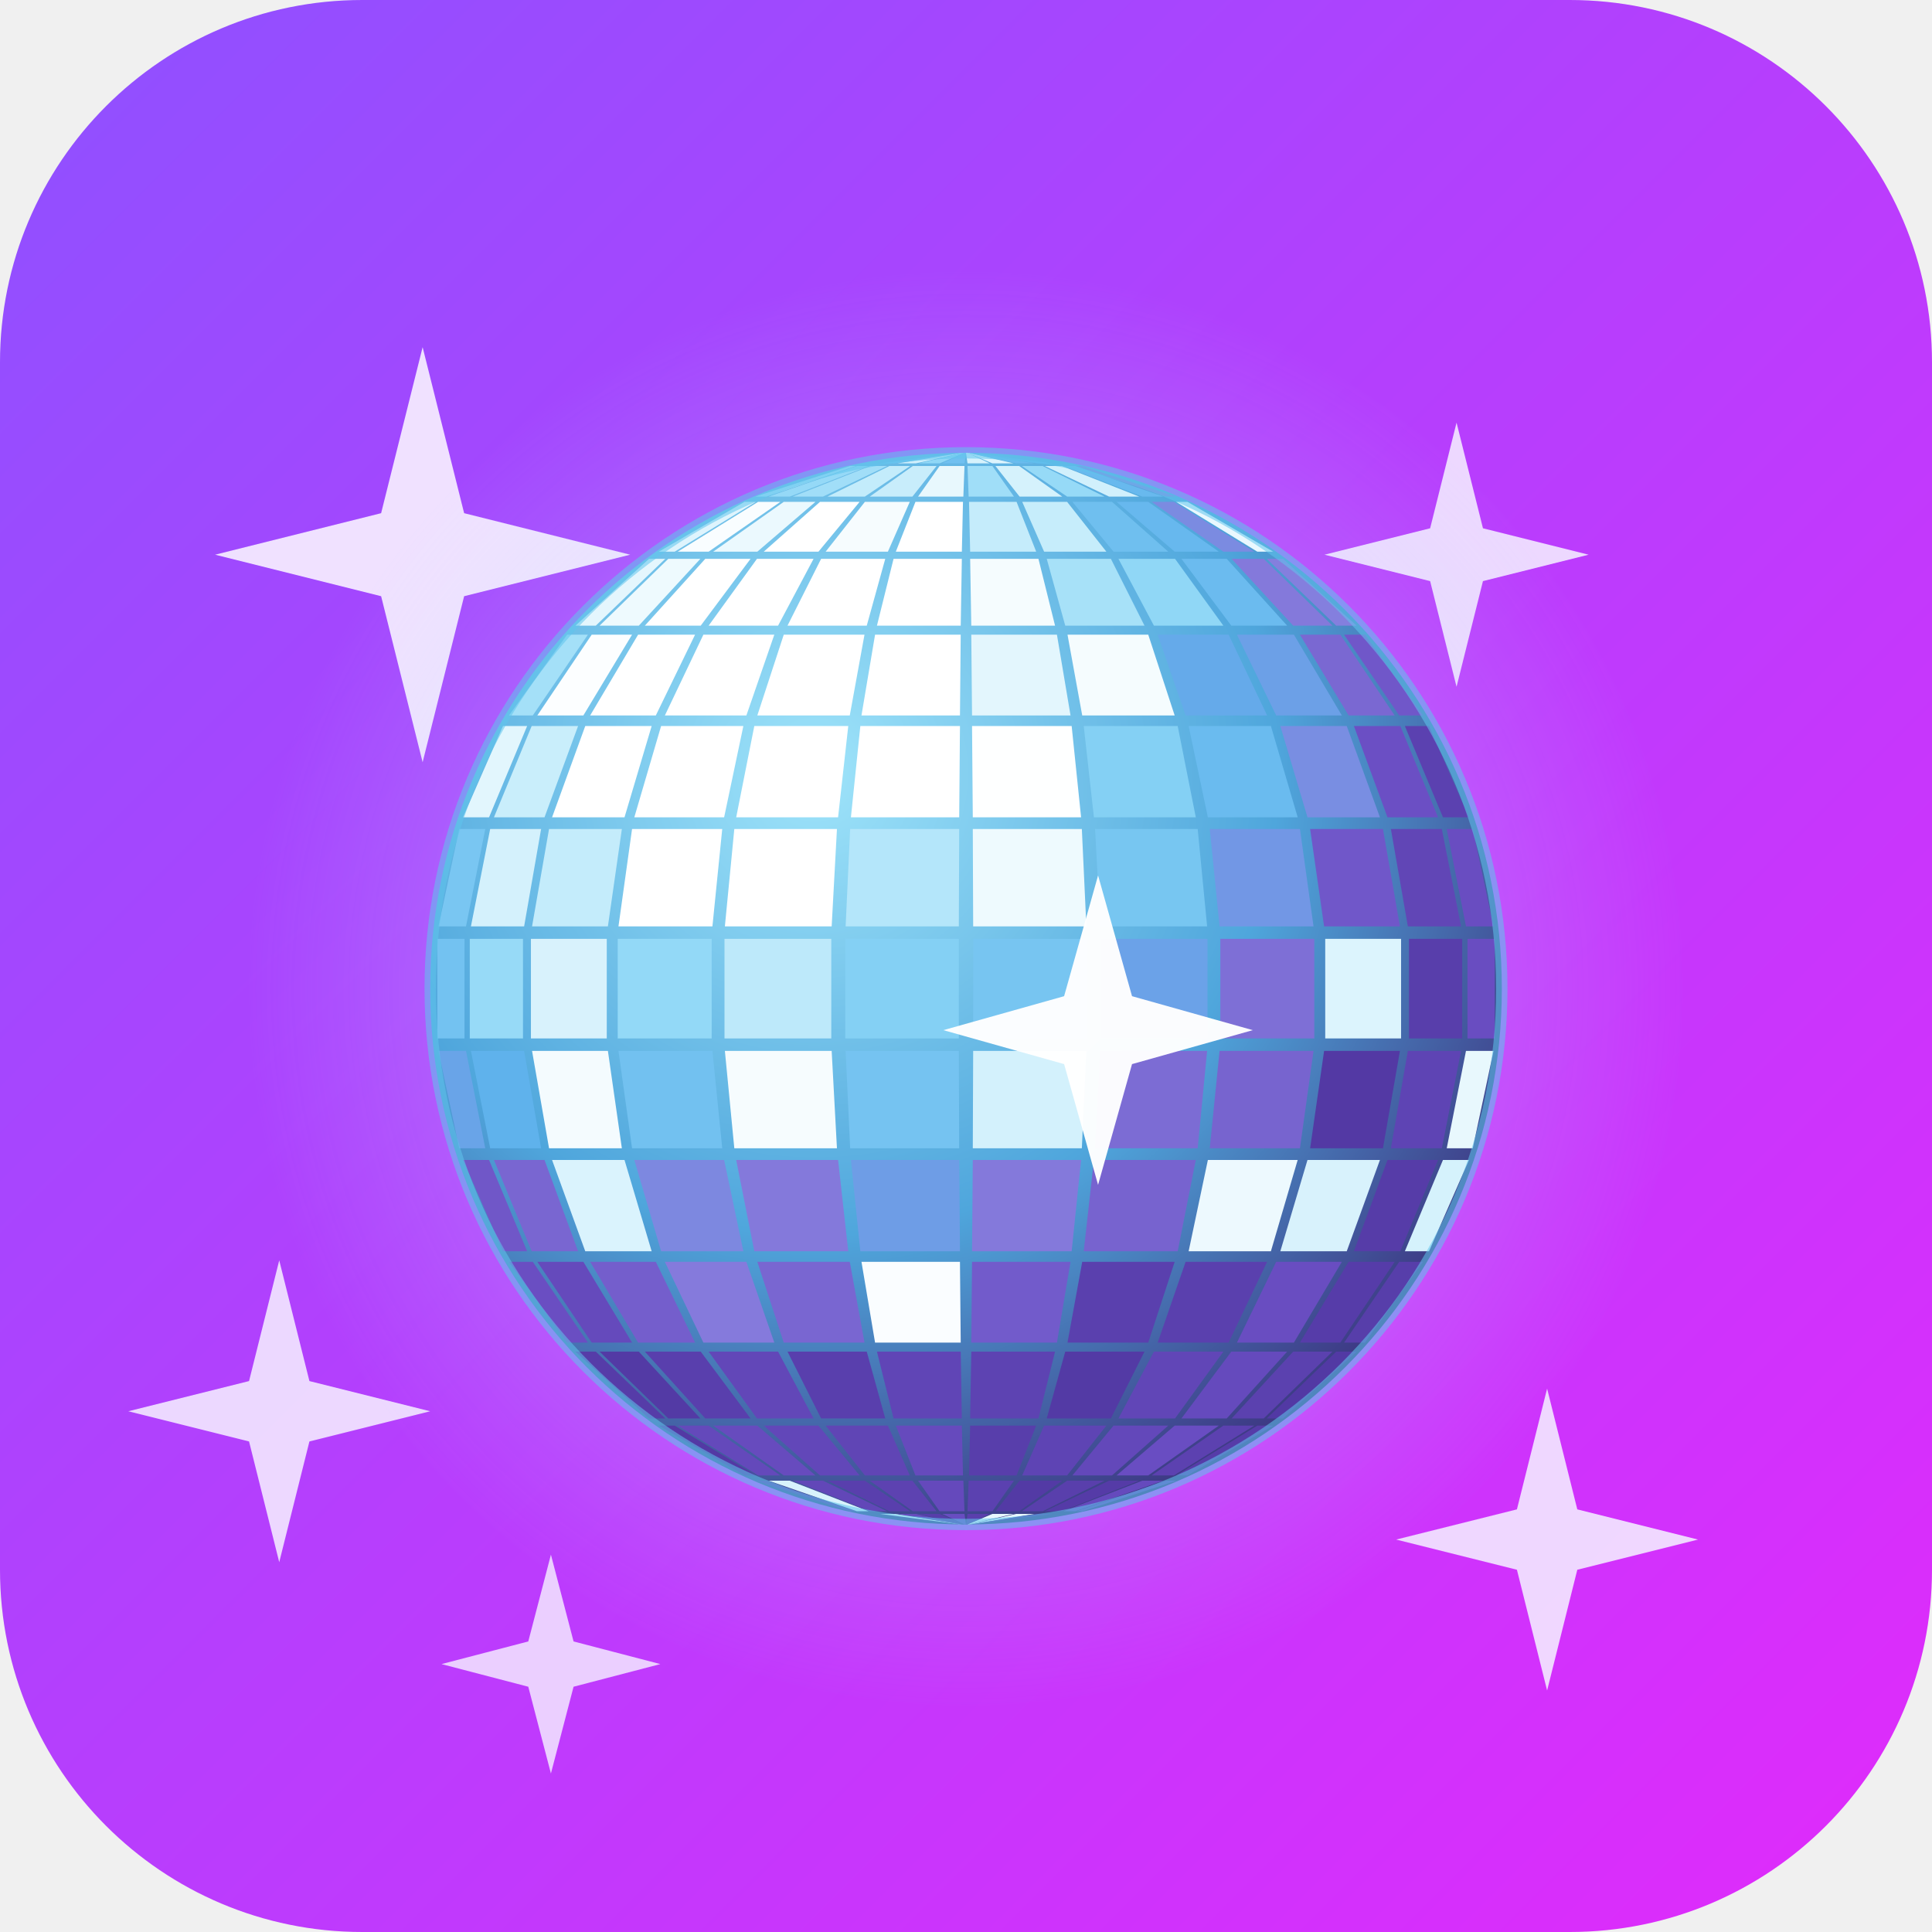
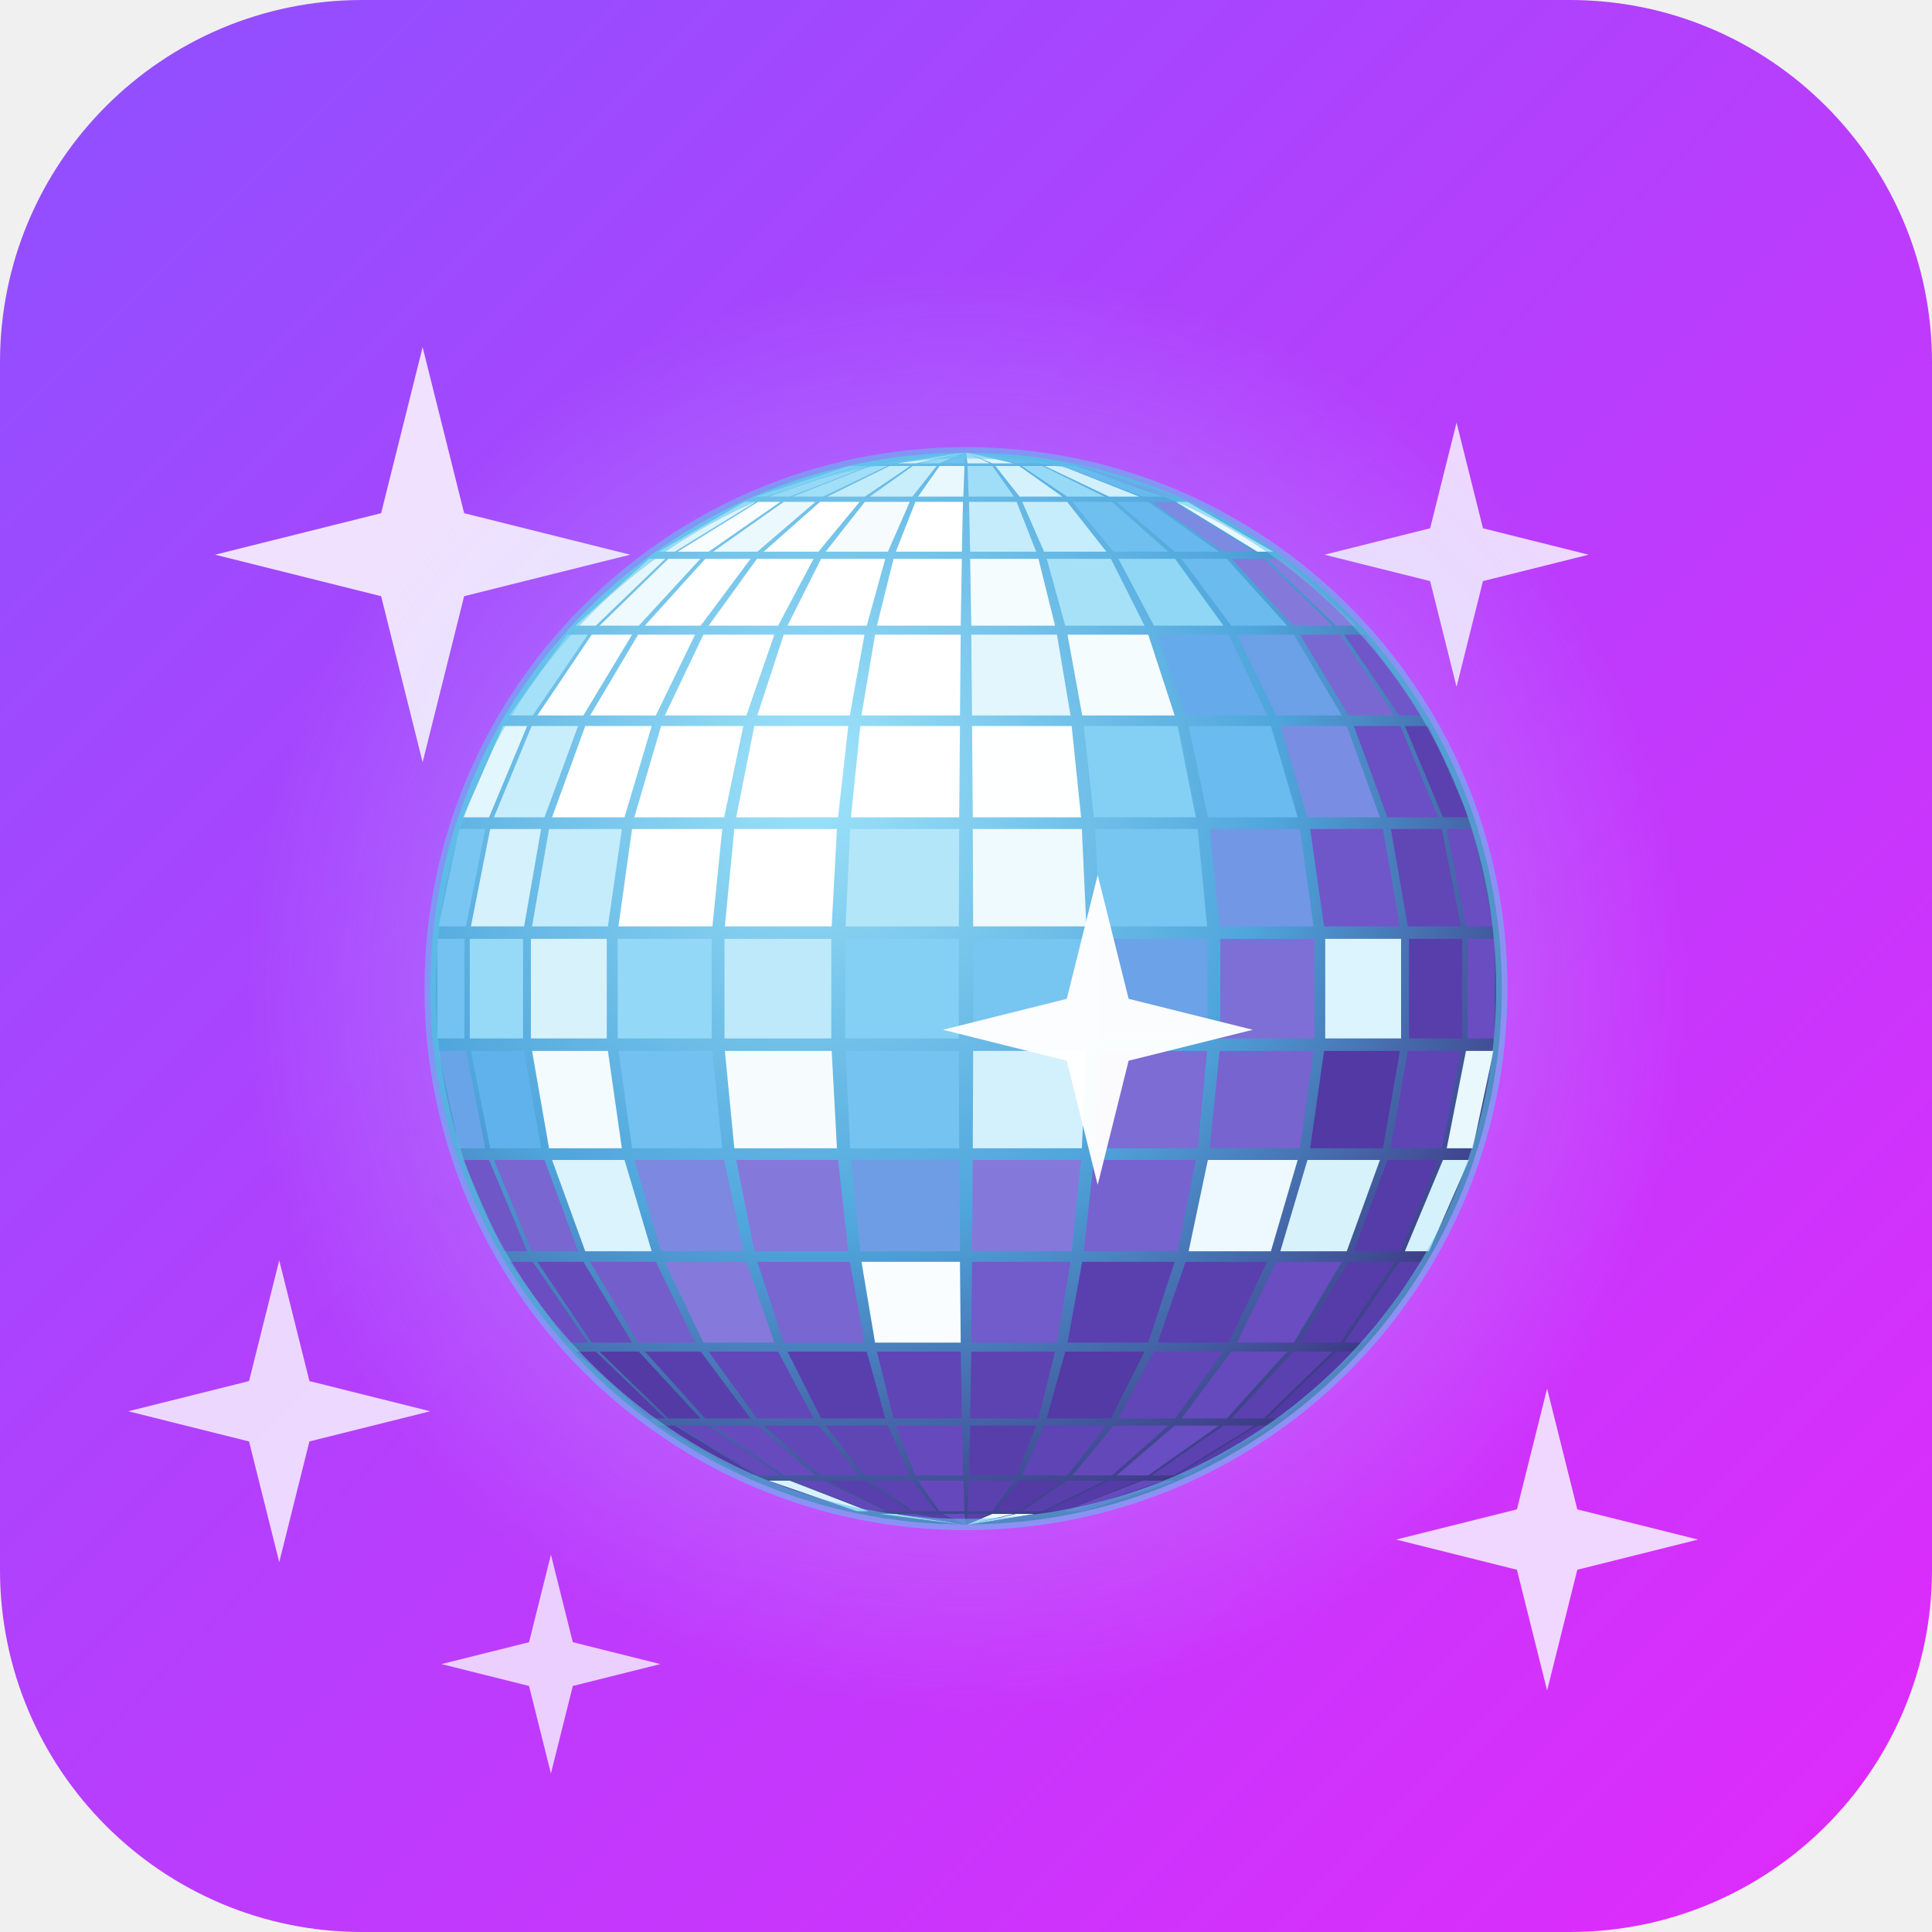
<svg xmlns="http://www.w3.org/2000/svg" width="512" height="512" viewBox="0 0 512 512">
  <defs>
    <linearGradient id="bg" x1="0%" y1="0%" x2="100%" y2="100%">
      <stop offset="0%" stop-color="#8E51FF" />
      <stop offset="100%" stop-color="#E12AFB" />
    </linearGradient>
    <radialGradient id="seam" cx="36%" cy="30%" r="78%">
      <stop offset="0%" stop-color="#9FE4FA" />
      <stop offset="55%" stop-color="#4FA6DC" />
      <stop offset="100%" stop-color="#3B2A78" />
    </radialGradient>
    <radialGradient id="glow" cx="50%" cy="50%" r="50%">
      <stop offset="0%" stop-color="#BDF0FF" stop-opacity="0.55" />
      <stop offset="100%" stop-color="#BDF0FF" stop-opacity="0" />
    </radialGradient>
    <clipPath id="ballClip">
      <circle cx="256" cy="262" r="142" />
    </clipPath>
+     <clipPath id="frame">
+       <rect width="512" height="512" rx="96" />
+     </clipPath>
  </defs>
-   <rect width="512" height="512" rx="96" fill="url(#bg)" />
-   <g fill="#F3E9FF">
-     <path d="M112 92 L123 136 L167 147 L123 158 L112 202 L101 158 L57 147 L101 136 Z" opacity="0.95" />
-     <path d="M386 112 L393 140 L421 147 L393 154 L386 182 L379 154 L351 147 L379 140 Z" opacity="0.9" />
-     <path d="M74 334 L82 366 L114 374 L82 382 L74 414 L66 382 L34 374 L66 366 Z" opacity="0.9" />
-     <path d="M146 412 L152 435 L175 441 L152 447 L146 470 L140 447 L117 441 L140 435 Z" opacity="0.85" />
-     <path d="M410 368 L418 400 L450 408 L418 416 L410 448 L402 416 L370 408 L402 400 Z" opacity="0.9" />
-   </g>
-   <circle cx="256" cy="262" r="190" fill="url(#glow)" />
-   <g>
+   <g clip-path="url(#frame)">
+     <rect width="512" height="512" rx="96" fill="url(#bg)" />
+     <g fill="#F3E9FF">
+       <path d="M112.0 92.0 L123.0 136.0 L167.0 147.0 L123.0 158.0 L112.0 202.0 L101.0 158.0 L57.0 147.0 L101.0 136.0 Z" opacity="0.95" />
+       <path d="M386.0 112.0 L393.0 140.0 L421.0 147.0 L393.0 154.0 L386.0 182.0 L379.0 154.0 L351.0 147.0 L379.0 140.0 Z" opacity="0.9" />
+       <path d="M74.0 334.0 L82.0 366.0 L114.0 374.0 L82.0 382.0 L74.0 414.0 L66.0 382.0 L34.0 374.0 L66.0 366.0 Z" opacity="0.9" />
+       <path d="M146.0 412.0 L151.8 435.2 L175.0 441.0 L151.8 446.8 L146.0 470.0 L140.2 446.8 L117.0 441.0 L140.2 435.2 Z" opacity="0.85" />
+       <path d="M410.0 368.0 L418.0 400.0 L450.0 408.0 L418.0 416.0 L410.0 448.0 L402.0 416.0 L370.0 408.0 L402.0 400.0 Z" opacity="0.9" />
+     </g>
+     <circle cx="256" cy="262" r="190" fill="url(#glow)" />
    <circle cx="256" cy="262" r="142" fill="url(#seam)" />
    <g clip-path="url(#ballClip)">
      <polygon points="256.0,404.0 256.4,404.0 262.3,401.2 256.4,401.2" fill="#5A3FAD" />
      <polygon points="256.4,404.0 256.7,404.0 268.6,401.2 263.0,401.2" fill="#E8F8FD" />
      <polygon points="256.8,404.0 257.1,404.0 274.2,401.2 269.3,401.2" fill="#E7F7FD" />
      <polygon points="257.1,404.0 257.3,404.0 278.8,401.2 274.8,401.2" fill="#5339A4" />
      <polygon points="254.7,404.0 254.9,404.0 237.2,401.2 233.2,401.2" fill="#E3F6FD" />
      <polygon points="254.9,404.0 255.2,404.0 242.7,401.2 237.8,401.2" fill="#664ABD" />
      <polygon points="255.3,404.0 255.6,404.0 249.0,401.2 243.4,401.2" fill="#573DAA" />
      <polygon points="255.6,404.0 256.0,404.0 255.6,401.2 249.7,401.2" fill="#684DC1" />
      <polygon points="256.4,400.5 263.0,400.5 268.7,392.4 256.7,392.4" fill="#5B41B0" />
      <polygon points="263.8,400.5 270.1,400.5 281.5,392.4 270.2,392.4" fill="#533AA5" />
      <polygon points="270.8,400.5 276.3,400.5 292.7,392.4 282.8,392.4" fill="#593FAC" />
      <polygon points="276.9,400.5 281.4,400.5 301.9,392.4 293.9,392.4" fill="#553BA7" />
      <polygon points="281.8,400.5 284.9,400.5 308.3,392.4 302.7,392.4" fill="#654ABD" />
      <polygon points="285.2,400.5 286.8,400.5 311.8,392.4 308.9,392.4" fill="#6045B5" />
      <polygon points="225.2,400.5 226.8,400.5 203.1,392.4 200.2,392.4" fill="#5B40AF" />
      <polygon points="227.1,400.5 230.2,400.5 209.3,392.4 203.7,392.4" fill="#D8F2FC" />
      <polygon points="230.6,400.5 235.1,400.5 218.1,392.4 210.1,392.4" fill="#6247B8" />
      <polygon points="235.7,400.5 241.2,400.5 229.2,392.4 219.3,392.4" fill="#593FAD" />
      <polygon points="241.9,400.5 248.2,400.5 241.8,392.4 230.5,392.4" fill="#5D42B1" />
      <polygon points="249.0,400.5 255.6,400.5 255.3,392.4 243.3,392.4" fill="#6549BC" />
      <polygon points="256.8,391.0 269.4,391.0 274.6,377.8 257.1,377.8" fill="#583EAB" />
      <polygon points="270.9,391.0 282.8,391.0 293.2,377.8 276.7,377.8" fill="#5E44B4" />
      <polygon points="284.2,391.0 294.7,391.0 309.6,377.8 295.1,377.8" fill="#6348BA" />
      <polygon points="295.9,391.0 304.3,391.0 323.0,377.8 311.3,377.8" fill="#694DC2" />
      <polygon points="305.2,391.0 311.1,391.0 332.4,377.8 324.2,377.8" fill="#5C41B0" />
      <polygon points="311.7,391.0 314.7,391.0 337.4,377.8 333.2,377.8" fill="#563CA8" />
      <polygon points="197.3,391.0 200.3,391.0 178.8,377.8 174.6,377.8" fill="#5339A4" />
      <polygon points="200.9,391.0 206.8,391.0 187.8,377.8 179.6,377.8" fill="#6449BB" />
      <polygon points="207.7,391.0 216.1,391.0 200.7,377.8 189.0,377.8" fill="#674BBE" />
      <polygon points="217.3,391.0 227.8,391.0 216.9,377.8 202.4,377.8" fill="#6247B9" />
      <polygon points="229.2,391.0 241.1,391.0 235.3,377.8 218.8,377.8" fill="#6045B5" />
      <polygon points="242.6,391.0 255.2,391.0 254.9,377.8 237.4,377.8" fill="#664ABD" />
      <polygon points="257.1,375.9 275.2,375.9 279.6,358.2 257.4,358.2" fill="#5D43B2" />
      <polygon points="277.4,375.9 294.4,375.9 303.3,358.2 282.3,358.2" fill="#533AA5" />
      <polygon points="296.4,375.9 311.4,375.9 324.2,358.2 305.8,358.2" fill="#6146B7" />
      <polygon points="313.1,375.9 325.1,375.9 341.1,358.2 326.3,358.2" fill="#654ABD" />
      <polygon points="326.4,375.9 334.9,375.9 353.1,358.2 342.7,358.2" fill="#5B41AF" />
      <polygon points="335.7,375.9 340.0,375.9 359.5,358.2 354.1,358.2" fill="#5239A4" />
      <polygon points="172.0,375.9 176.3,375.9 157.9,358.2 152.5,358.2" fill="#563CA8" />
      <polygon points="177.1,375.9 185.6,375.9 169.3,358.2 158.9,358.2" fill="#533AA5" />
      <polygon points="186.9,375.9 198.9,375.9 185.7,358.2 170.9,358.2" fill="#593FAD" />
      <polygon points="200.6,375.9 215.6,375.9 206.2,358.2 187.8,358.2" fill="#6247B8" />
      <polygon points="217.6,375.9 234.6,375.9 229.7,358.2 208.7,358.2" fill="#593FAD" />
      <polygon points="236.8,375.9 254.9,375.9 254.6,358.2 232.4,358.2" fill="#6045B6" />
      <polygon points="257.4,355.8 280.1,355.8 283.7,334.4 257.6,334.4" fill="#725BCB" />
      <polygon points="282.9,355.8 304.3,355.8 311.3,334.4 286.8,334.4" fill="#5A40AE" />
      <polygon points="306.8,355.8 325.6,355.8 335.8,334.4 314.2,334.4" fill="#5A40AE" />
      <polygon points="327.8,355.8 342.9,355.8 355.6,334.4 338.2,334.4" fill="#694DC1" />
      <polygon points="344.5,355.8 355.2,355.8 369.6,334.4 357.4,334.4" fill="#563CA9" />
      <polygon points="356.2,355.8 361.7,355.8 377.1,334.4 370.8,334.4" fill="#573EAA" />
      <polygon points="150.3,355.8 155.8,355.8 141.2,334.4 134.9,334.4" fill="#6A4EC2" />
      <polygon points="156.8,355.8 167.5,355.8 154.6,334.4 142.4,334.4" fill="#654ABC" />
      <polygon points="169.1,355.8 184.2,355.8 173.8,334.4 156.4,334.4" fill="#745ECC" />
      <polygon points="186.4,355.8 205.2,355.8 197.8,334.4 176.2,334.4" fill="#857ADC" />
      <polygon points="207.7,355.8 229.1,355.8 225.2,334.4 200.7,334.4" fill="#7966D1" />
      <polygon points="231.9,355.8 254.6,355.8 254.4,334.4 228.3,334.4" fill="#FAFDFF" />
      <polygon points="257.6,331.6 284.0,331.6 286.5,307.4 257.8,307.4" fill="#8479DB" />
      <polygon points="287.2,331.6 312.1,331.6 316.9,307.4 289.9,307.4" fill="#7763CF" />
      <polygon points="315.0,331.6 336.8,331.6 343.9,307.4 320.1,307.4" fill="#EDF9FE" />
      <polygon points="339.3,331.6 356.9,331.6 365.7,307.4 346.5,307.4" fill="#D8F2FC" />
      <polygon points="358.8,331.6 371.1,331.6 381.1,307.4 367.7,307.4" fill="#563CA8" />
      <polygon points="372.3,331.6 378.7,331.6 389.3,307.4 382.4,307.4" fill="#D5F2FC" />
      <polygon points="133.3,331.6 139.7,331.6 129.6,307.4 122.7,307.4" fill="#7057C8" />
      <polygon points="140.9,331.6 153.2,331.6 144.3,307.4 130.9,307.4" fill="#7966D1" />
      <polygon points="155.1,331.6 172.7,331.6 165.5,307.4 146.3,307.4" fill="#DAF3FD" />
      <polygon points="175.2,331.6 197.0,331.6 191.9,307.4 168.1,307.4" fill="#7D88E0" />
      <polygon points="199.9,331.6 224.8,331.6 222.1,307.4 195.1,307.4" fill="#8479DB" />
      <polygon points="228.0,331.6 254.4,331.6 254.2,307.4 225.5,307.4" fill="#6E9DE6" />
      <polygon points="257.8,304.3 286.7,304.3 287.9,278.5 257.9,278.5" fill="#D3F1FC" />
      <polygon points="290.2,304.3 317.4,304.3 319.9,278.5 291.6,278.5" fill="#7C6CD4" />
      <polygon points="320.6,304.3 344.5,304.3 348.1,278.5 323.2,278.5" fill="#7764CF" />
      <polygon points="347.2,304.3 366.5,304.3 371.0,278.5 350.9,278.5" fill="#5339A4" />
      <polygon points="368.6,304.3 382.1,304.3 387.2,278.5 373.1,278.5" fill="#5E44B4" />
      <polygon points="383.4,304.3 390.3,304.3 395.8,278.5 388.5,278.5" fill="#E8F8FD" />
      <polygon points="121.7,304.3 128.6,304.3 123.5,278.5 116.2,278.5" fill="#69A4E8" />
      <polygon points="129.9,304.3 143.4,304.3 138.9,278.5 124.8,278.5" fill="#5FB2EC" />
      <polygon points="145.5,304.3 164.8,304.3 161.1,278.5 141.0,278.5" fill="#F4FBFE" />
      <polygon points="167.5,304.3 191.4,304.3 188.8,278.5 163.9,278.5" fill="#72C1F0" />
      <polygon points="194.6,304.3 221.8,304.3 220.4,278.5 192.1,278.5" fill="#F6FCFE" />
      <polygon points="225.3,304.3 254.2,304.3 254.1,278.5 224.1,278.5" fill="#75C3F1" />
      <polygon points="257.9,275.2 288.0,275.2 288.0,248.8 257.9,248.8" fill="#77C5F1" />
      <polygon points="291.7,275.2 320.0,275.2 320.0,248.8 291.7,248.8" fill="#6BA2E8" />
      <polygon points="323.4,275.2 348.3,275.2 348.3,248.8 323.4,248.8" fill="#7E6FD6" />
      <polygon points="351.2,275.2 371.3,275.2 371.3,248.8 351.2,248.8" fill="#DCF4FD" />
      <polygon points="373.4,275.2 387.5,275.2 387.5,248.8 373.4,248.8" fill="#583EAB" />
      <polygon points="388.9,275.2 396.1,275.2 396.1,248.8 388.9,248.8" fill="#694DC1" />
      <polygon points="115.9,275.2 123.1,275.2 123.1,248.8 115.9,248.8" fill="#73C2F1" />
      <polygon points="124.5,275.2 138.6,275.2 138.6,248.8 124.5,248.8" fill="#97DAF7" />
      <polygon points="140.7,275.2 160.8,275.2 160.8,248.8 140.7,248.8" fill="#D8F2FC" />
      <polygon points="163.7,275.2 188.6,275.2 188.6,248.8 163.7,248.8" fill="#93D9F7" />
      <polygon points="192.0,275.2 220.3,275.2 220.3,248.8 192.0,248.8" fill="#BDE9FA" />
      <polygon points="224.0,275.2 254.1,275.2 254.1,248.8 224.0,248.8" fill="#84D0F4" />
      <polygon points="257.9,245.5 287.9,245.5 286.7,219.7 257.8,219.7" fill="#EEFAFE" />
      <polygon points="291.6,245.5 319.9,245.5 317.4,219.7 290.2,219.7" fill="#77C6F1" />
      <polygon points="323.2,245.5 348.1,245.5 344.5,219.7 320.6,219.7" fill="#7297E5" />
      <polygon points="350.9,245.5 371.0,245.5 366.5,219.7 347.2,219.7" fill="#7057C9" />
      <polygon points="373.1,245.5 387.2,245.5 382.1,219.7 368.6,219.7" fill="#6146B6" />
      <polygon points="388.5,245.5 395.8,245.5 390.3,219.7 383.4,219.7" fill="#694DC1" />
      <polygon points="116.2,245.5 123.5,245.5 128.6,219.7 121.7,219.7" fill="#79C6F2" />
      <polygon points="124.8,245.5 138.9,245.5 143.4,219.7 129.9,219.7" fill="#D4F1FC" />
      <polygon points="141.0,245.5 161.1,245.5 164.8,219.7 145.5,219.7" fill="#C4ECFB" />
      <polygon points="163.9,245.5 188.8,245.5 191.4,219.7 167.5,219.7" fill="#FFFFFF" />
      <polygon points="192.1,245.5 220.4,245.5 221.8,219.7 194.6,219.7" fill="#FFFFFF" />
      <polygon points="224.1,245.5 254.1,245.5 254.2,219.7 225.3,219.7" fill="#B4E6FA" />
      <polygon points="257.8,216.6 286.5,216.6 284.0,192.4 257.6,192.4" fill="#FEFFFF" />
      <polygon points="289.9,216.6 316.9,216.6 312.1,192.4 287.2,192.4" fill="#84D0F4" />
      <polygon points="320.1,216.6 343.9,216.6 336.8,192.4 315.0,192.4" fill="#6ABBEF" />
      <polygon points="346.5,216.6 365.7,216.6 356.9,192.4 339.3,192.4" fill="#798EE2" />
      <polygon points="367.7,216.6 381.1,216.6 371.1,192.4 358.8,192.4" fill="#6B4FC4" />
      <polygon points="382.4,216.6 389.3,216.6 378.7,192.4 372.3,192.4" fill="#5B41B0" />
      <polygon points="122.7,216.6 129.6,216.6 139.7,192.4 133.3,192.4" fill="#E2F6FD" />
      <polygon points="130.9,216.6 144.3,216.6 153.2,192.4 140.9,192.4" fill="#C9EEFB" />
      <polygon points="146.3,216.6 165.5,216.6 172.7,192.4 155.1,192.4" fill="#FFFFFF" />
      <polygon points="168.1,216.6 191.9,216.6 197.0,192.4 175.2,192.4" fill="#FFFFFF" />
      <polygon points="195.1,216.6 222.1,216.6 224.8,192.4 199.9,192.4" fill="#FFFFFF" />
      <polygon points="225.5,216.6 254.2,216.6 254.4,192.4 228.0,192.4" fill="#FFFFFF" />
      <polygon points="257.6,189.6 283.7,189.6 280.1,168.2 257.4,168.2" fill="#E3F6FD" />
      <polygon points="286.8,189.6 311.3,189.6 304.3,168.2 282.9,168.2" fill="#F5FCFE" />
      <polygon points="314.2,189.6 335.8,189.6 325.6,168.2 306.8,168.2" fill="#65AAEA" />
      <polygon points="338.2,189.6 355.6,189.6 342.9,168.2 327.8,168.2" fill="#6CA0E7" />
      <polygon points="357.4,189.6 369.6,189.6 355.2,168.2 344.5,168.2" fill="#7A68D2" />
      <polygon points="370.8,189.6 377.1,189.6 361.7,168.2 356.2,168.2" fill="#7057C9" />
      <polygon points="134.9,189.6 141.2,189.6 155.8,168.2 150.3,168.2" fill="#A4E0F8" />
      <polygon points="142.4,189.6 154.6,189.6 167.5,168.2 156.8,168.2" fill="#FCFEFF" />
      <polygon points="156.4,189.6 173.8,189.6 184.2,168.2 169.1,168.2" fill="#FFFFFF" />
      <polygon points="176.2,189.6 197.8,189.6 205.2,168.2 186.4,168.2" fill="#FFFFFF" />
      <polygon points="200.7,189.6 225.2,189.6 229.1,168.2 207.7,168.2" fill="#FFFFFF" />
      <polygon points="228.3,189.6 254.4,189.6 254.6,168.2 231.9,168.2" fill="#FFFFFF" />
      <polygon points="257.4,165.8 279.6,165.8 275.2,148.1 257.1,148.1" fill="#F5FCFE" />
      <polygon points="282.3,165.8 303.3,165.8 294.4,148.1 277.4,148.1" fill="#A7E1F8" />
      <polygon points="305.8,165.8 324.2,165.8 311.4,148.1 296.4,148.1" fill="#90D7F6" />
      <polygon points="326.3,165.8 341.1,165.8 325.1,148.1 313.1,148.1" fill="#6BBBEF" />
      <polygon points="342.7,165.8 353.1,165.8 334.9,148.1 326.4,148.1" fill="#8479DB" />
      <polygon points="354.1,165.8 359.5,165.8 340.0,148.1 335.7,148.1" fill="#847FDE" />
      <polygon points="152.5,165.8 157.9,165.8 176.3,148.1 172.0,148.1" fill="#E4F6FD" />
      <polygon points="158.9,165.8 169.3,165.8 185.6,148.1 177.1,148.1" fill="#EEFAFE" />
      <polygon points="170.9,165.8 185.7,165.8 198.9,148.1 186.9,148.1" fill="#FFFFFF" />
      <polygon points="187.8,165.8 206.2,165.8 215.6,148.1 200.6,148.1" fill="#FFFFFF" />
      <polygon points="208.7,165.8 229.7,165.8 234.6,148.1 217.6,148.1" fill="#FFFFFF" />
      <polygon points="232.4,165.8 254.6,165.8 254.9,148.1 236.8,148.1" fill="#FFFFFF" />
      <polygon points="257.1,146.2 274.6,146.2 269.4,133.0 256.8,133.0" fill="#C5ECFB" />
      <polygon points="276.7,146.2 293.2,146.2 282.8,133.0 270.9,133.0" fill="#C6EDFB" />
      <polygon points="295.1,146.2 309.6,146.2 294.7,133.0 284.2,133.0" fill="#6FBFEF" />
      <polygon points="311.3,146.2 323.0,146.2 304.3,133.0 295.9,133.0" fill="#67B8EE" />
      <polygon points="324.2,146.2 332.4,146.2 311.1,133.0 305.2,133.0" fill="#7B8BE1" />
      <polygon points="333.2,146.2 337.4,146.2 314.7,133.0 311.7,133.0" fill="#E9F8FE" />
      <polygon points="174.6,146.2 178.8,146.2 200.3,133.0 197.3,133.0" fill="#DEF4FD" />
      <polygon points="179.6,146.2 187.8,146.2 206.8,133.0 200.9,133.0" fill="#F9FDFF" />
      <polygon points="189.0,146.2 200.7,146.2 216.1,133.0 207.7,133.0" fill="#EBF9FE" />
      <polygon points="202.4,146.2 216.9,146.2 227.8,133.0 217.3,133.0" fill="#FFFFFF" />
      <polygon points="218.8,146.2 235.3,146.2 241.1,133.0 229.2,133.0" fill="#F6FCFE" />
      <polygon points="237.4,146.2 254.9,146.2 255.2,133.0 242.6,133.0" fill="#FFFFFF" />
      <polygon points="256.7,131.6 268.7,131.6 263.0,123.5 256.4,123.5" fill="#A0DEF8" />
      <polygon points="270.2,131.6 281.5,131.6 270.1,123.5 263.8,123.5" fill="#D5F2FC" />
      <polygon points="282.8,131.6 292.7,131.6 276.3,123.5 270.8,123.5" fill="#96DAF7" />
      <polygon points="293.9,131.6 301.9,131.6 281.4,123.5 276.9,123.5" fill="#D1F0FC" />
      <polygon points="302.7,131.6 308.3,131.6 284.9,123.5 281.8,123.5" fill="#68B9EE" />
      <polygon points="308.9,131.6 311.8,131.6 286.8,123.5 285.2,123.5" fill="#7F86E0" />
      <polygon points="200.2,131.6 203.1,131.6 226.8,123.5 225.2,123.5" fill="#A9E1F9" />
      <polygon points="203.7,131.6 209.3,131.6 230.2,123.5 227.1,123.5" fill="#95D9F7" />
      <polygon points="210.1,131.6 218.1,131.6 235.1,123.5 230.6,123.5" fill="#A1DEF8" />
      <polygon points="219.3,131.6 229.2,131.6 241.2,123.5 235.7,123.5" fill="#C3ECFB" />
      <polygon points="230.5,131.6 241.8,131.6 248.2,123.5 241.9,123.5" fill="#C8EDFB" />
      <polygon points="243.3,131.6 255.3,131.6 255.6,123.5 249.0,123.5" fill="#E8F8FD" />
      <polygon points="256.4,122.8 262.3,122.8 256.4,120.0 256.0,120.0" fill="#D6F2FC" />
      <polygon points="263.0,122.8 268.6,122.8 256.7,120.0 256.4,120.0" fill="#DDF4FD" />
      <polygon points="269.3,122.8 274.2,122.8 257.1,120.0 256.8,120.0" fill="#6ABBEE" />
      <polygon points="274.8,122.8 278.8,122.8 257.3,120.0 257.1,120.0" fill="#64B6ED" />
      <polygon points="233.2,122.8 237.2,122.8 254.9,120.0 254.7,120.0" fill="#71C1F0" />
      <polygon points="237.8,122.8 242.7,122.8 255.2,120.0 254.9,120.0" fill="#CFEFFC" />
      <polygon points="243.4,122.8 249.0,122.8 255.6,120.0 255.3,120.0" fill="#8FD7F6" />
      <polygon points="249.7,122.8 255.6,122.8 256.0,120.0 255.6,120.0" fill="#70C0F0" />
    </g>
    <circle cx="256" cy="262" r="142" fill="none" stroke="#5FC4EC" stroke-width="3" opacity="0.55" />
+     <path d="M290.9 231.9 L299.1 264.7 L332.0 272.9 L299.1 281.1 L290.9 314.0 L282.7 281.1 L249.9 272.9 L282.7 264.7 Z" fill="#FFFFFF" opacity="0.97" />
  </g>
-   <path d="M291 232 L300 264 L332 273 L300 282 L291 314 L282 282 L250 273 L282 264 Z" fill="#FFFFFF" opacity="0.97" />
</svg>
